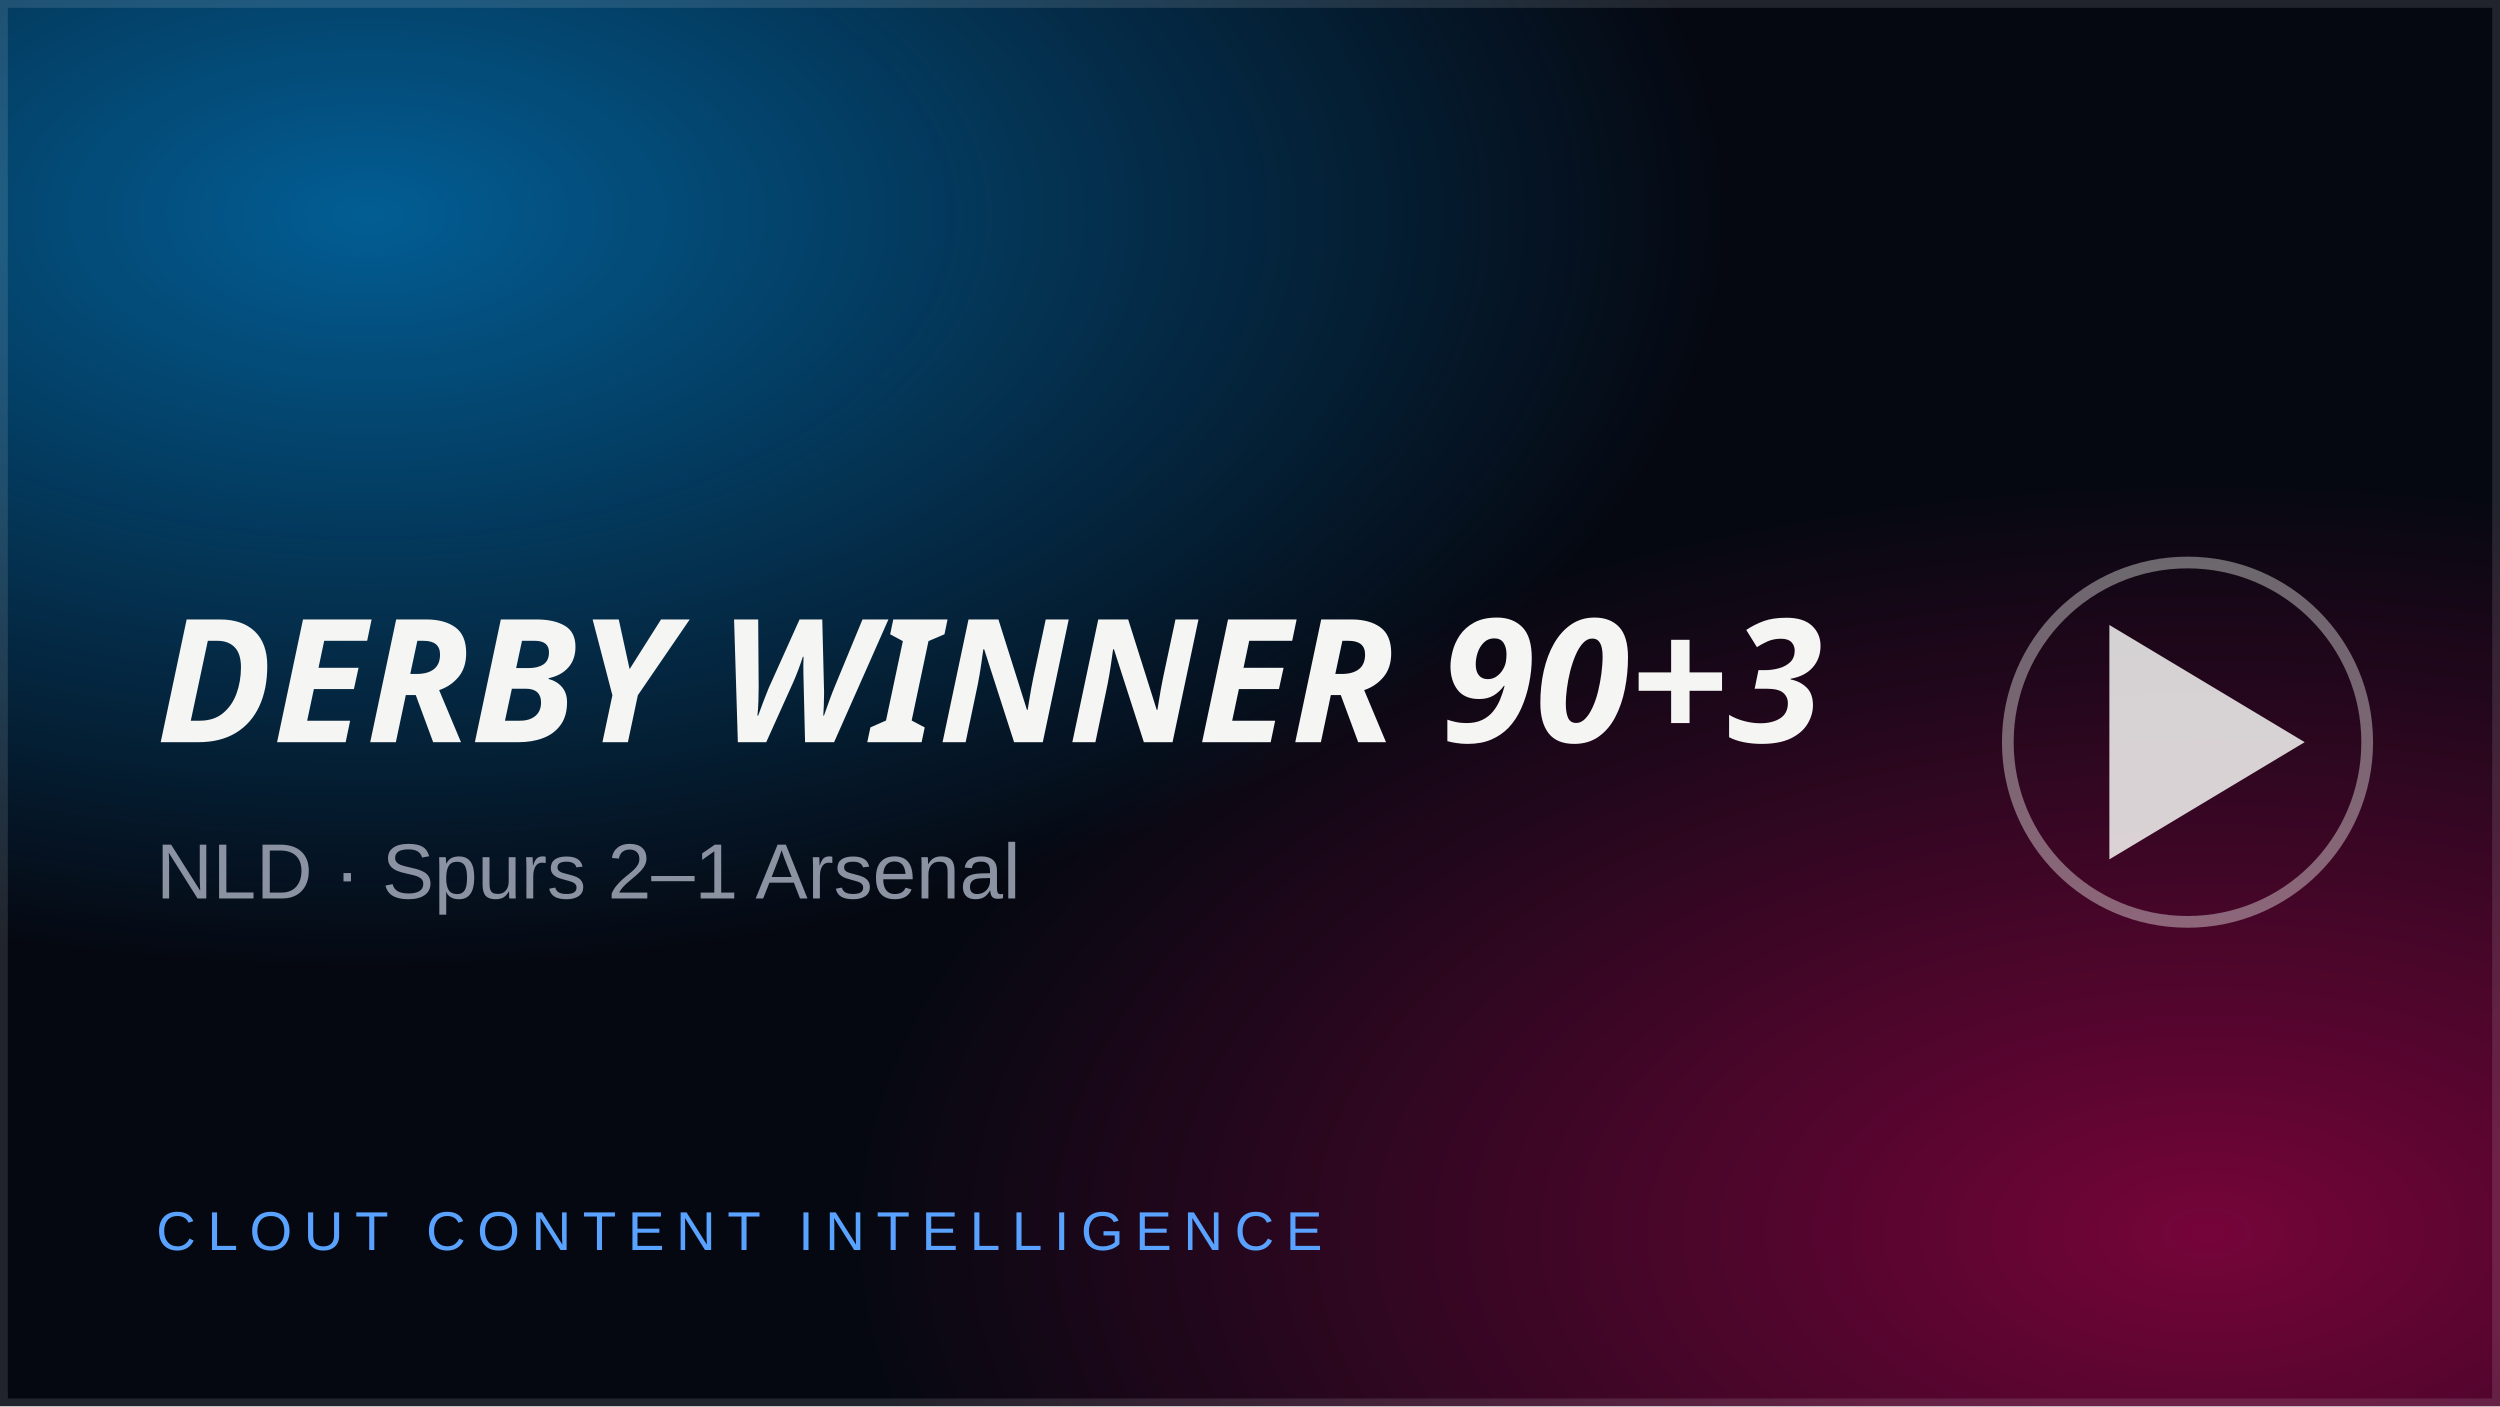
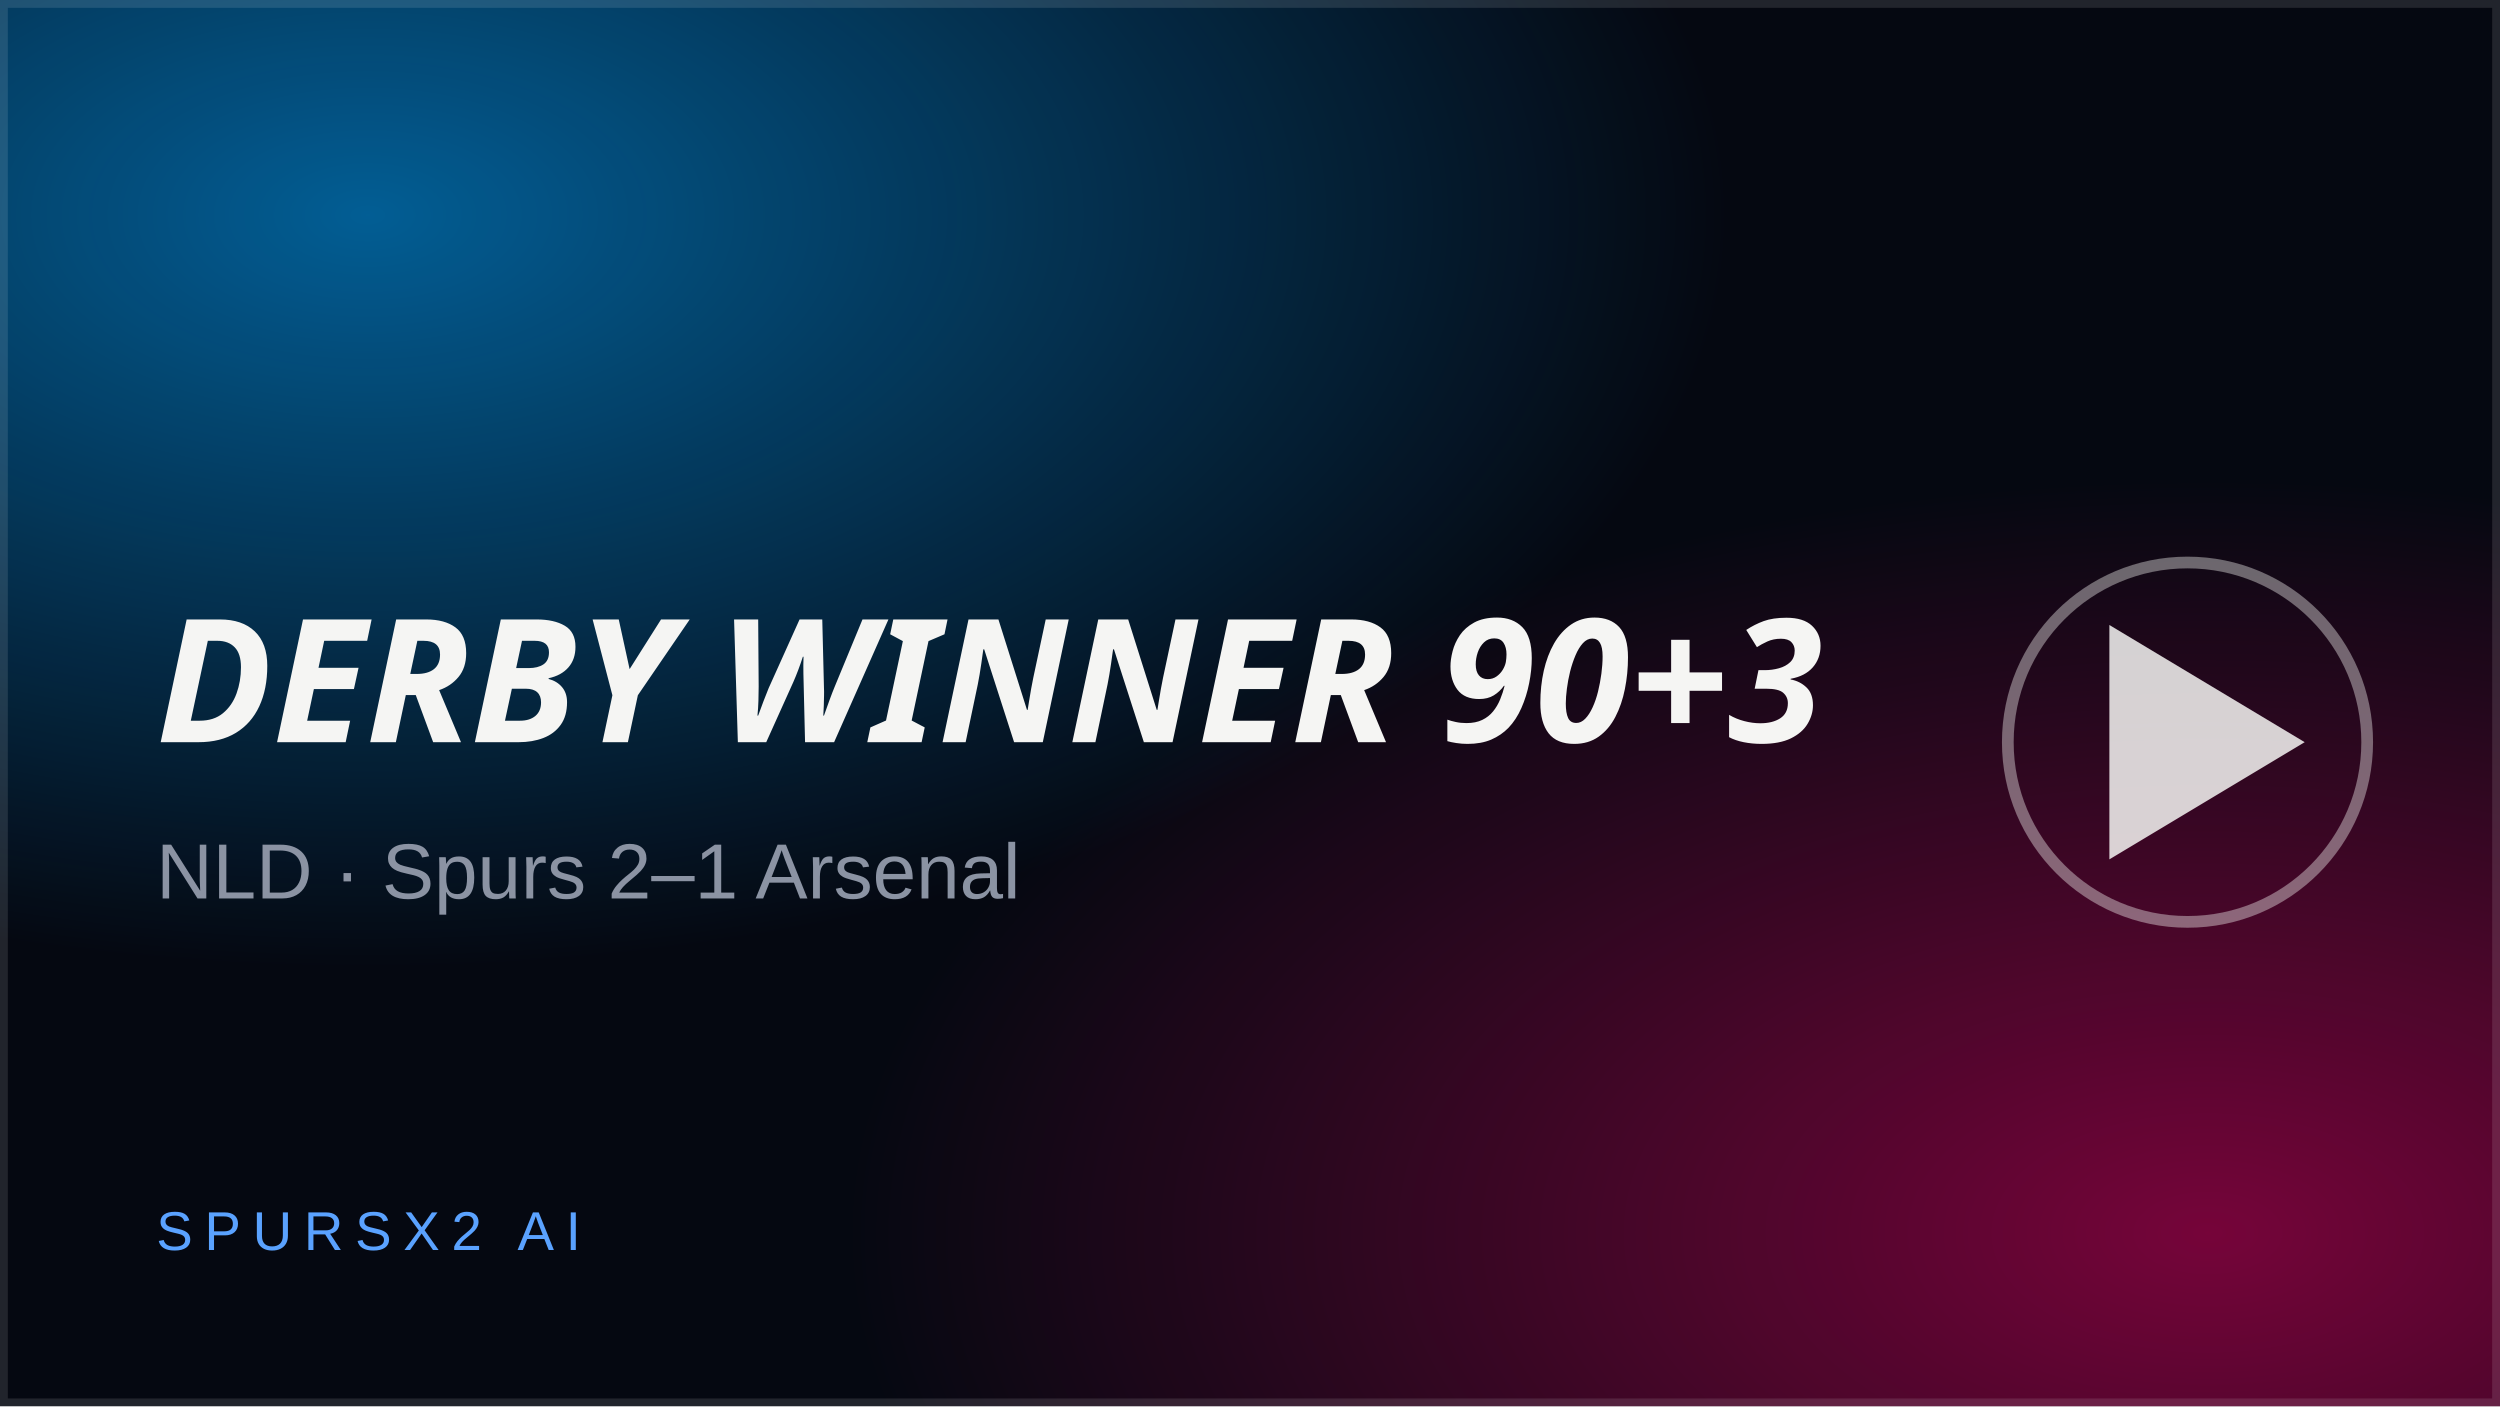
<svg xmlns="http://www.w3.org/2000/svg" width="640" height="360" viewBox="0 0 640 360">
  <defs>
    <radialGradient id="g1" cx="15%" cy="15%" r="90%">
      <stop offset="0%" stop-color="#00A3FF" stop-opacity="0.55" />
      <stop offset="60%" stop-color="#00A3FF" stop-opacity="0" />
    </radialGradient>
    <radialGradient id="g2" cx="88%" cy="88%" r="90%">
      <stop offset="0%" stop-color="#FF006B" stop-opacity="0.45" />
      <stop offset="60%" stop-color="#FF006B" stop-opacity="0" />
    </radialGradient>
  </defs>
  <rect width="640" height="360" fill="#050811" />
  <rect width="640" height="360" fill="url(#g1)" />
  <rect width="640" height="360" fill="url(#g2)" />
  <rect x="1" y="1" width="638" height="358" fill="none" stroke="rgba(245,245,243,0.12)" stroke-width="2" />
  <text x="40" y="190" font-family="Arial Narrow, sans-serif" font-size="44" font-weight="bold" font-style="italic" fill="#F5F5F3" text-transform="uppercase">DERBY WINNER 90+3</text>
  <text x="40" y="230" font-family="Arial, sans-serif" font-size="20" fill="#8B93A3">NLD · Spurs 2–1 Arsenal</text>
-   <text x="40" y="320" font-family="Arial, sans-serif" font-size="14" letter-spacing="3" fill="#5AA2FF">CLOUT CONTENT INTELLIGENCE</text>
+   <text x="40" y="320" font-family="Arial, sans-serif" font-size="14" letter-spacing="3" fill="#5AA2FF">SPURSX2 AI</text>
  <polygon points="540,160 540,220 590,190" fill="rgba(245,245,243,0.85)" />
  <circle cx="560" cy="190" r="46" fill="none" stroke="rgba(245,245,243,0.4)" stroke-width="3" />
</svg>
